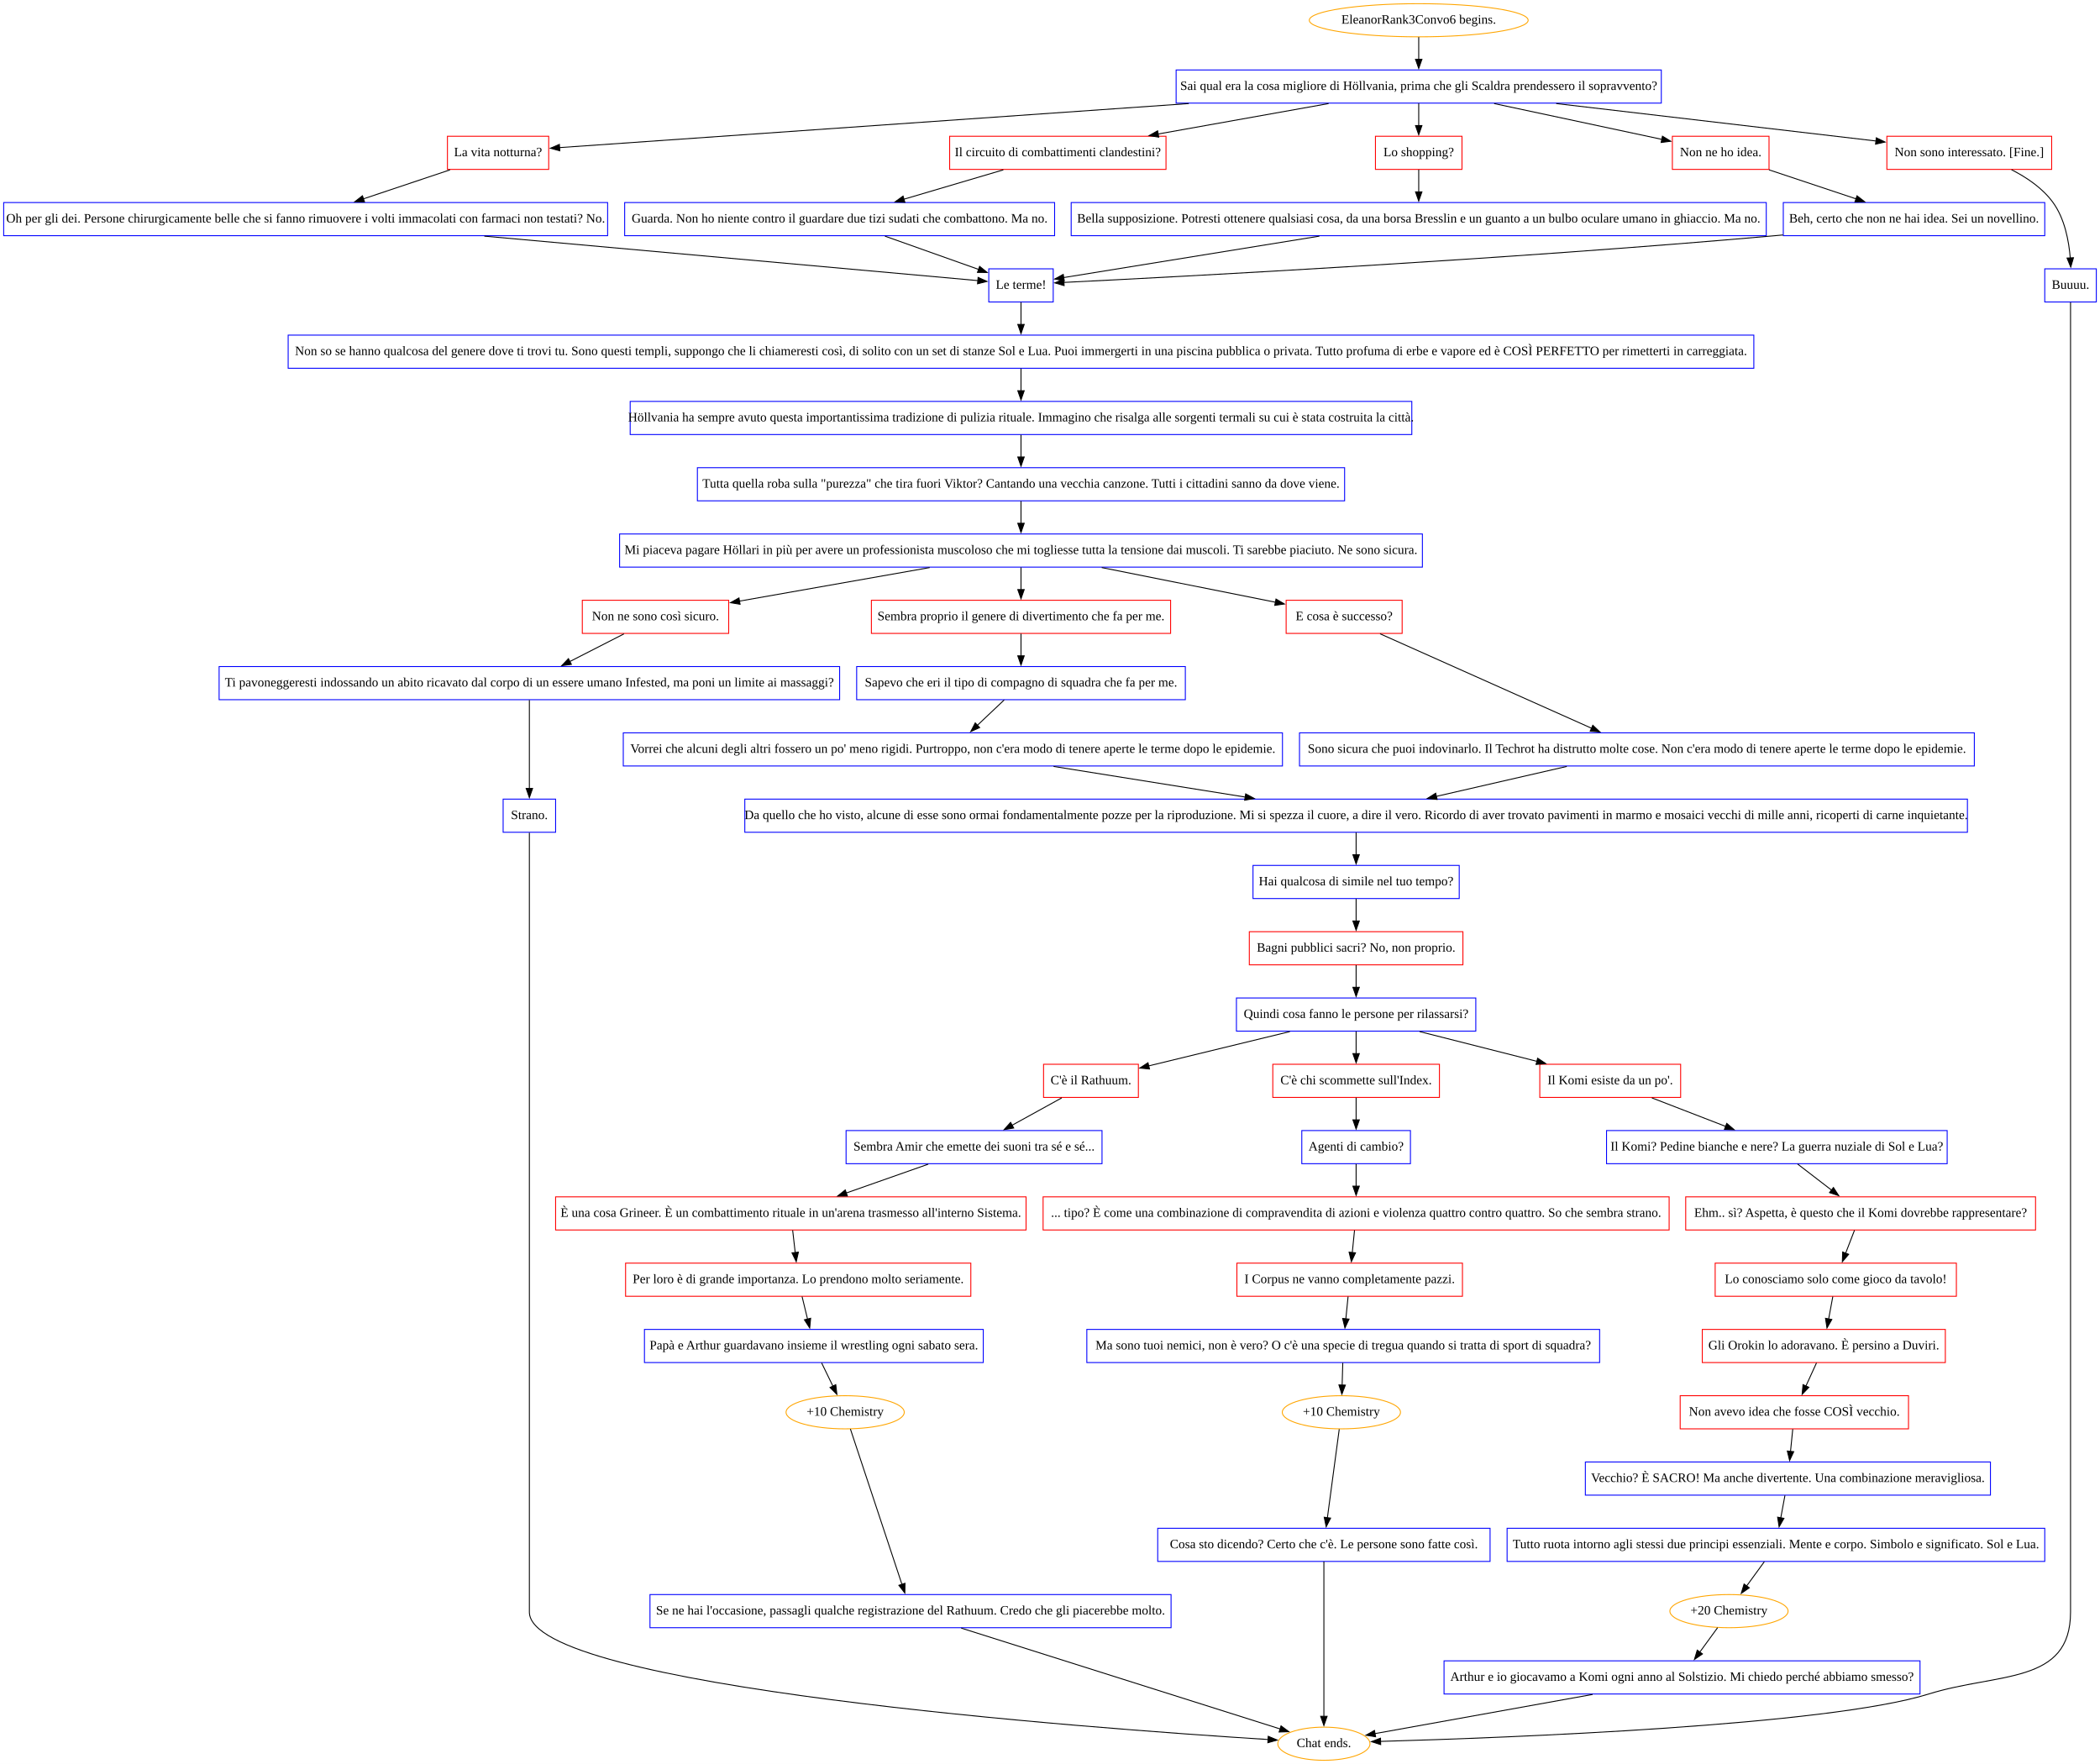
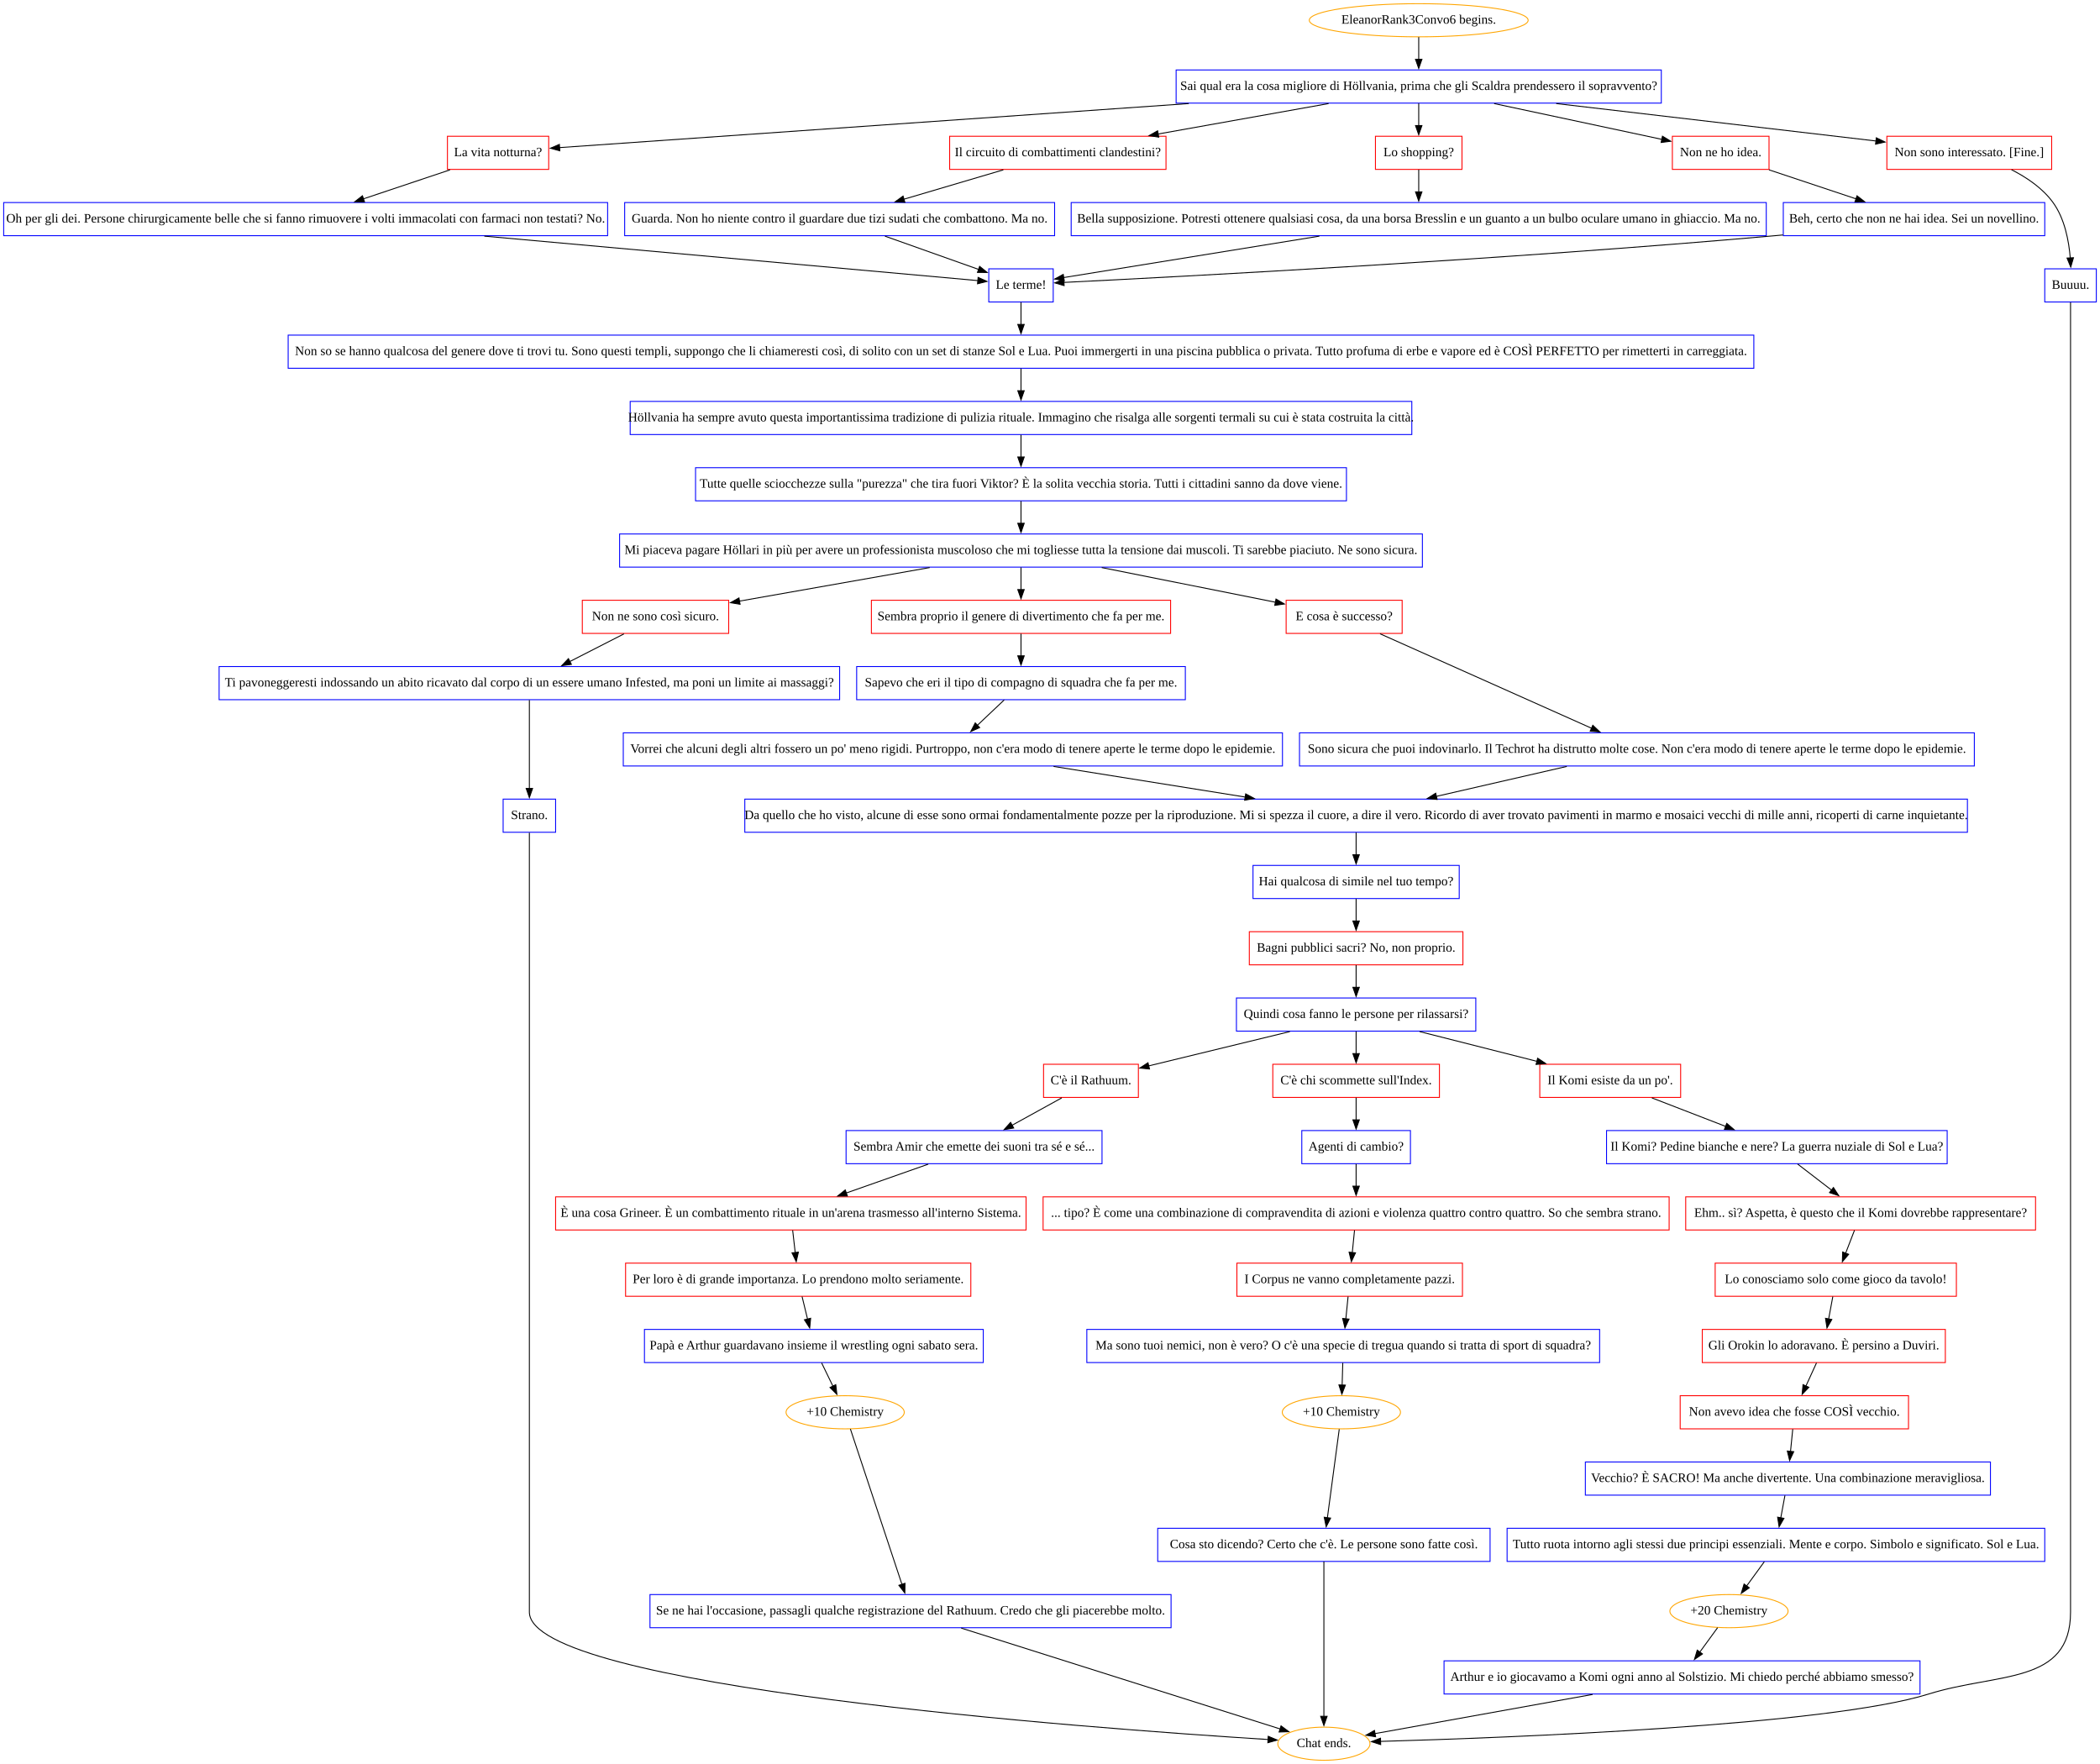
<svg xmlns="http://www.w3.org/2000/svg" width="2281pt" height="1916pt" viewBox="0.00 0.00 2281.00 1916.00">
  <g id="graph0" class="graph" transform="scale(1 1) rotate(0) translate(4 1912)">
    <polygon fill="white" stroke="none" points="-4,4 -4,-1912 2277,-1912 2277,4 -4,4" />
    <g id="node1" class="node">
      <ellipse fill="none" stroke="orange" cx="1537" cy="-1890" rx="118.88" ry="18" />
      <text text-anchor="middle" x="1537" y="-1886.3" font-family="Times New Roman,serif" font-size="14.00">EleanorRank3Convo6 begins.</text>
    </g>
    <g id="node2" class="node">
      <polygon fill="none" stroke="blue" points="1800.5,-1836 1273.5,-1836 1273.5,-1800 1800.5,-1800 1800.5,-1836" />
      <text text-anchor="middle" x="1537" y="-1814.3" font-family="Times New Roman,serif" font-size="14.00">Sai qual era la cosa migliore di Höllvania, prima che gli Scaldra prendessero il sopravvento?</text>
    </g>
    <g id="edge1" class="edge">
      <path fill="none" stroke="black" d="M1537,-1871.7C1537,-1864.41 1537,-1855.73 1537,-1847.54" />
      <polygon fill="black" stroke="black" points="1540.5,-1847.62 1537,-1837.62 1533.5,-1847.62 1540.5,-1847.62" />
    </g>
    <g id="node3" class="node">
      <polygon fill="none" stroke="red" points="592,-1764 482,-1764 482,-1728 592,-1728 592,-1764" />
      <text text-anchor="middle" x="537" y="-1742.3" font-family="Times New Roman,serif" font-size="14.00">La vita notturna?</text>
    </g>
    <g id="edge2" class="edge">
      <path fill="none" stroke="black" d="M1287.24,-1799.52C1060.19,-1783.62 740.4,-1761.24 603.46,-1751.65" />
      <polygon fill="black" stroke="black" points="604.08,-1748.19 593.86,-1750.98 603.59,-1755.17 604.08,-1748.19" />
    </g>
    <g id="node4" class="node">
      <polygon fill="none" stroke="red" points="1262.5,-1764 1027.5,-1764 1027.5,-1728 1262.5,-1728 1262.5,-1764" />
      <text text-anchor="middle" x="1145" y="-1742.3" font-family="Times New Roman,serif" font-size="14.00">Il circuito di combattimenti clandestini?</text>
    </g>
    <g id="edge3" class="edge">
      <path fill="none" stroke="black" d="M1439.09,-1799.52C1382.74,-1789.45 1311.82,-1776.79 1253.74,-1766.42" />
      <polygon fill="black" stroke="black" points="1254.63,-1763.02 1244.17,-1764.71 1253.4,-1769.91 1254.63,-1763.02" />
    </g>
    <g id="node5" class="node">
      <polygon fill="none" stroke="red" points="1584,-1764 1490,-1764 1490,-1728 1584,-1728 1584,-1764" />
      <text text-anchor="middle" x="1537" y="-1742.3" font-family="Times New Roman,serif" font-size="14.00">Lo shopping?</text>
    </g>
    <g id="edge4" class="edge">
      <path fill="none" stroke="black" d="M1537,-1799.7C1537,-1792.41 1537,-1783.73 1537,-1775.54" />
      <polygon fill="black" stroke="black" points="1540.5,-1775.62 1537,-1765.62 1533.5,-1775.62 1540.5,-1775.62" />
    </g>
    <g id="node6" class="node">
      <polygon fill="none" stroke="red" points="1917.5,-1764 1812.5,-1764 1812.5,-1728 1917.5,-1728 1917.5,-1764" />
      <text text-anchor="middle" x="1865" y="-1742.3" font-family="Times New Roman,serif" font-size="14.00">Non ne ho idea.</text>
    </g>
    <g id="edge5" class="edge">
      <path fill="none" stroke="black" d="M1618.92,-1799.52C1675.31,-1787.48 1749.15,-1771.72 1801.18,-1760.62" />
      <polygon fill="black" stroke="black" points="1801.74,-1764.08 1810.79,-1758.57 1800.28,-1757.23 1801.74,-1764.08" />
    </g>
    <g id="node7" class="node">
      <polygon fill="none" stroke="red" points="2224.5,-1764 2045.5,-1764 2045.5,-1728 2224.5,-1728 2224.5,-1764" />
      <text text-anchor="middle" x="2135" y="-1742.3" font-family="Times New Roman,serif" font-size="14.00">Non sono interessato. [Fine.]</text>
    </g>
    <g id="edge6" class="edge">
      <path fill="none" stroke="black" d="M1686.36,-1799.52C1794.73,-1786.83 1938.44,-1770.01 2033.68,-1758.86" />
      <polygon fill="black" stroke="black" points="2034.02,-1762.34 2043.54,-1757.71 2033.2,-1755.39 2034.02,-1762.34" />
    </g>
    <g id="node8" class="node">
      <polygon fill="none" stroke="blue" points="656,-1692 0,-1692 0,-1656 656,-1656 656,-1692" />
      <text text-anchor="middle" x="328" y="-1670.3" font-family="Times New Roman,serif" font-size="14.00">Oh per gli dei. Persone chirurgicamente belle che si fanno rimuovere i volti immacolati con farmaci non testati? No.</text>
    </g>
    <g id="edge7" class="edge">
      <path fill="none" stroke="black" d="M484.8,-1727.52C456.26,-1717.96 420.72,-1706.05 390.69,-1696" />
      <polygon fill="black" stroke="black" points="391.93,-1692.72 381.33,-1692.86 389.7,-1699.36 391.93,-1692.72" />
    </g>
    <g id="node9" class="node">
      <polygon fill="none" stroke="blue" points="1141.5,-1692 674.5,-1692 674.5,-1656 1141.5,-1656 1141.5,-1692" />
      <text text-anchor="middle" x="908" y="-1670.3" font-family="Times New Roman,serif" font-size="14.00">Guarda. Non ho niente contro il guardare due tizi sudati che combattono. Ma no.</text>
    </g>
    <g id="edge8" class="edge">
      <path fill="none" stroke="black" d="M1085.81,-1727.52C1053.02,-1717.83 1012.08,-1705.74 977.75,-1695.6" />
      <polygon fill="black" stroke="black" points="978.88,-1692.29 968.3,-1692.81 976.9,-1699 978.88,-1692.29" />
    </g>
    <g id="node10" class="node">
      <polygon fill="none" stroke="blue" points="1914.5,-1692 1159.5,-1692 1159.5,-1656 1914.5,-1656 1914.5,-1692" />
      <text text-anchor="middle" x="1537" y="-1670.3" font-family="Times New Roman,serif" font-size="14.00">Bella supposizione. Potresti ottenere qualsiasi cosa, da una borsa Bresslin e un guanto a un bulbo oculare umano in ghiaccio. Ma no.</text>
    </g>
    <g id="edge9" class="edge">
      <path fill="none" stroke="black" d="M1537,-1727.7C1537,-1720.41 1537,-1711.73 1537,-1703.54" />
      <polygon fill="black" stroke="black" points="1540.5,-1703.62 1537,-1693.62 1533.5,-1703.62 1540.5,-1703.62" />
    </g>
    <g id="node11" class="node">
      <polygon fill="none" stroke="blue" points="2217,-1692 1933,-1692 1933,-1656 2217,-1656 2217,-1692" />
      <text text-anchor="middle" x="2075" y="-1670.3" font-family="Times New Roman,serif" font-size="14.00">Beh, certo che non ne hai idea. Sei un novellino.</text>
    </g>
    <g id="edge10" class="edge">
      <path fill="none" stroke="black" d="M1917.45,-1727.52C1946.12,-1717.96 1981.84,-1706.05 2012.01,-1696" />
      <polygon fill="black" stroke="black" points="2013.04,-1699.34 2021.42,-1692.86 2010.83,-1692.7 2013.04,-1699.34" />
    </g>
    <g id="node12" class="node">
      <polygon fill="none" stroke="blue" points="2273,-1620 2217,-1620 2217,-1584 2273,-1584 2273,-1620" />
      <text text-anchor="middle" x="2245" y="-1598.3" font-family="Times New Roman,serif" font-size="14.00">Buuuu.</text>
    </g>
    <g id="edge11" class="edge">
      <path fill="none" stroke="black" d="M2180.88,-1727.66C2197.41,-1719.26 2214.74,-1707.55 2226,-1692 2238.62,-1674.58 2243.19,-1650.51 2244.7,-1631.79" />
      <polygon fill="black" stroke="black" points="2248.19,-1632.07 2245.23,-1621.9 2241.2,-1631.7 2248.19,-1632.07" />
    </g>
    <g id="node13" class="node">
      <polygon fill="none" stroke="blue" points="1140,-1620 1070,-1620 1070,-1584 1140,-1584 1140,-1620" />
      <text text-anchor="middle" x="1105" y="-1598.3" font-family="Times New Roman,serif" font-size="14.00">Le terme!</text>
    </g>
    <g id="edge12" class="edge">
      <path fill="none" stroke="black" d="M522.07,-1655.52C701.25,-1639.37 954.79,-1616.53 1058.28,-1607.21" />
      <polygon fill="black" stroke="black" points="1058.41,-1610.71 1068.05,-1606.33 1057.78,-1603.74 1058.41,-1610.71" />
    </g>
    <g id="edge13" class="edge">
      <path fill="none" stroke="black" d="M957.2,-1655.52C988.36,-1644.44 1028.39,-1630.22 1058.93,-1619.37" />
      <polygon fill="black" stroke="black" points="1060.04,-1622.69 1068.29,-1616.04 1057.7,-1616.09 1060.04,-1622.69" />
    </g>
    <g id="edge14" class="edge">
      <path fill="none" stroke="black" d="M1429.1,-1655.52C1339.75,-1641.04 1217.15,-1621.17 1151.3,-1610.5" />
      <polygon fill="black" stroke="black" points="1152,-1607.07 1141.57,-1608.93 1150.88,-1613.98 1152,-1607.07" />
    </g>
    <g id="edge15" class="edge">
      <path fill="none" stroke="black" d="M1932.75,-1656.8C1929.81,-1656.52 1926.89,-1656.26 1924,-1656 1630.45,-1629.99 1276.64,-1611.41 1151.55,-1605.24" />
      <polygon fill="black" stroke="black" points="1151.84,-1601.75 1141.68,-1604.75 1151.5,-1608.74 1151.84,-1601.75" />
    </g>
    <g id="node14" class="node">
      <ellipse fill="none" stroke="orange" cx="1434" cy="-18" rx="50.09" ry="18" />
      <text text-anchor="middle" x="1434" y="-14.3" font-family="Times New Roman,serif" font-size="14.00">Chat ends.</text>
    </g>
    <g id="edge16" class="edge">
      <path fill="none" stroke="black" d="M2245,-1583.51C2245,-1556.71 2245,-1503.87 2245,-1459 2245,-1459 2245,-1459 2245,-161 2245,-81.95 2166.47,-95.53 2091,-72 1980.89,-37.67 1636.81,-24.54 1495.51,-20.51" />
      <polygon fill="black" stroke="black" points="1495.69,-17.02 1485.6,-20.24 1495.5,-24.01 1495.69,-17.02" />
    </g>
    <g id="node15" class="node">
      <polygon fill="none" stroke="blue" points="1901,-1548 309,-1548 309,-1512 1901,-1512 1901,-1548" />
      <text text-anchor="middle" x="1105" y="-1526.3" font-family="Times New Roman,serif" font-size="14.00">Non so se hanno qualcosa del genere dove ti trovi tu. Sono questi templi, suppongo che li chiameresti così, di solito con un set di stanze Sol e Lua. Puoi immergerti in una piscina pubblica o privata. Tutto profuma di erbe e vapore ed è COSÌ PERFETTO per rimetterti in carreggiata.</text>
    </g>
    <g id="edge17" class="edge">
      <path fill="none" stroke="black" d="M1105,-1583.7C1105,-1576.41 1105,-1567.73 1105,-1559.54" />
      <polygon fill="black" stroke="black" points="1108.5,-1559.62 1105,-1549.62 1101.5,-1559.62 1108.5,-1559.62" />
    </g>
    <g id="node16" class="node">
      <polygon fill="none" stroke="blue" points="1529.5,-1476 680.5,-1476 680.5,-1440 1529.5,-1440 1529.5,-1476" />
      <text text-anchor="middle" x="1105" y="-1454.3" font-family="Times New Roman,serif" font-size="14.00">Höllvania ha sempre avuto questa importantissima tradizione di pulizia rituale. Immagino che risalga alle sorgenti termali su cui è stata costruita la città.</text>
    </g>
    <g id="edge18" class="edge">
      <path fill="none" stroke="black" d="M1105,-1511.7C1105,-1504.41 1105,-1495.73 1105,-1487.54" />
      <polygon fill="black" stroke="black" points="1108.5,-1487.62 1105,-1477.62 1101.5,-1487.62 1108.5,-1487.62" />
    </g>
    <g id="node17" class="node">
-       <polygon fill="none" stroke="blue" points="1456.5,-1404 753.5,-1404 753.5,-1368 1456.5,-1368 1456.5,-1404" />
-       <text text-anchor="middle" x="1105" y="-1382.3" font-family="Times New Roman,serif" font-size="14.00">Tutta quella roba sulla "purezza" che tira fuori Viktor? Cantando una vecchia canzone. Tutti i cittadini sanno da dove viene.</text>
+       <polygon fill="none" stroke="blue" points="1458.5,-1404 751.5,-1404 751.5,-1368 1458.5,-1368 1458.5,-1404" />
+       <text text-anchor="middle" x="1105" y="-1382.3" font-family="Times New Roman,serif" font-size="14.00">Tutte quelle sciocchezze sulla "purezza" che tira fuori Viktor? È la solita vecchia storia. Tutti i cittadini sanno da dove viene.</text>
    </g>
    <g id="edge19" class="edge">
      <path fill="none" stroke="black" d="M1105,-1439.7C1105,-1432.41 1105,-1423.73 1105,-1415.54" />
      <polygon fill="black" stroke="black" points="1108.5,-1415.62 1105,-1405.62 1101.5,-1415.62 1108.5,-1415.62" />
    </g>
    <g id="node18" class="node">
      <polygon fill="none" stroke="blue" points="1541,-1332 669,-1332 669,-1296 1541,-1296 1541,-1332" />
      <text text-anchor="middle" x="1105" y="-1310.3" font-family="Times New Roman,serif" font-size="14.00">Mi piaceva pagare Höllari in più per avere un professionista muscoloso che mi togliesse tutta la tensione dai muscoli. Ti sarebbe piaciuto. Ne sono sicura.</text>
    </g>
    <g id="edge20" class="edge">
      <path fill="none" stroke="black" d="M1105,-1367.7C1105,-1360.41 1105,-1351.73 1105,-1343.54" />
      <polygon fill="black" stroke="black" points="1108.5,-1343.62 1105,-1333.62 1101.5,-1343.62 1108.5,-1343.62" />
    </g>
    <g id="node19" class="node">
      <polygon fill="none" stroke="red" points="787.5,-1260 628.5,-1260 628.5,-1224 787.5,-1224 787.5,-1260" />
      <text text-anchor="middle" x="708" y="-1238.3" font-family="Times New Roman,serif" font-size="14.00">Non ne sono così sicuro.</text>
    </g>
    <g id="edge21" class="edge">
      <path fill="none" stroke="black" d="M1005.84,-1295.52C942.5,-1284.35 860.96,-1269.97 799.22,-1259.08" />
      <polygon fill="black" stroke="black" points="799.87,-1255.65 789.42,-1257.36 798.66,-1262.54 799.87,-1255.65" />
    </g>
    <g id="node20" class="node">
      <polygon fill="none" stroke="red" points="1267.5,-1260 942.5,-1260 942.5,-1224 1267.5,-1224 1267.5,-1260" />
      <text text-anchor="middle" x="1105" y="-1238.3" font-family="Times New Roman,serif" font-size="14.00">Sembra proprio il genere di divertimento che fa per me.</text>
    </g>
    <g id="edge22" class="edge">
      <path fill="none" stroke="black" d="M1105,-1295.7C1105,-1288.41 1105,-1279.73 1105,-1271.54" />
      <polygon fill="black" stroke="black" points="1108.5,-1271.62 1105,-1261.62 1101.5,-1271.62 1108.5,-1271.62" />
    </g>
    <g id="node21" class="node">
      <polygon fill="none" stroke="red" points="1519,-1260 1393,-1260 1393,-1224 1519,-1224 1519,-1260" />
      <text text-anchor="middle" x="1456" y="-1238.3" font-family="Times New Roman,serif" font-size="14.00">E cosa è successo?</text>
    </g>
    <g id="edge23" class="edge">
      <path fill="none" stroke="black" d="M1192.67,-1295.52C1250.8,-1283.92 1326.25,-1268.88 1381.48,-1257.86" />
      <polygon fill="black" stroke="black" points="1381.99,-1261.33 1391.11,-1255.94 1380.62,-1254.46 1381.99,-1261.33" />
    </g>
    <g id="node22" class="node">
      <polygon fill="none" stroke="blue" points="908,-1188 234,-1188 234,-1152 908,-1152 908,-1188" />
      <text text-anchor="middle" x="571" y="-1166.3" font-family="Times New Roman,serif" font-size="14.00">Ti pavoneggeresti indossando un abito ricavato dal corpo di un essere umano Infested, ma poni un limite ai massaggi?</text>
    </g>
    <g id="edge24" class="edge">
      <path fill="none" stroke="black" d="M673.78,-1223.52C655.99,-1214.43 634.05,-1203.22 615.01,-1193.49" />
      <polygon fill="black" stroke="black" points="616.63,-1190.38 606.13,-1188.95 613.44,-1196.62 616.63,-1190.38" />
    </g>
    <g id="node23" class="node">
      <polygon fill="none" stroke="blue" points="1283.5,-1188 926.5,-1188 926.5,-1152 1283.5,-1152 1283.5,-1188" />
      <text text-anchor="middle" x="1105" y="-1166.3" font-family="Times New Roman,serif" font-size="14.00">Sapevo che eri il tipo di compagno di squadra che fa per me.</text>
    </g>
    <g id="edge25" class="edge">
      <path fill="none" stroke="black" d="M1105,-1223.7C1105,-1216.41 1105,-1207.73 1105,-1199.54" />
      <polygon fill="black" stroke="black" points="1108.5,-1199.62 1105,-1189.62 1101.5,-1199.62 1108.5,-1199.62" />
    </g>
    <g id="node24" class="node">
      <polygon fill="none" stroke="blue" points="2140.5,-1116 1407.5,-1116 1407.5,-1080 2140.5,-1080 2140.5,-1116" />
      <text text-anchor="middle" x="1774" y="-1094.3" font-family="Times New Roman,serif" font-size="14.00">Sono sicura che puoi indovinarlo. Il Techrot ha distrutto molte cose. Non c'era modo di tenere aperte le terme dopo le epidemie.</text>
    </g>
    <g id="edge26" class="edge">
      <path fill="none" stroke="black" d="M1494.99,-1223.59C1552.96,-1197.7 1661.82,-1149.09 1725.06,-1120.85" />
      <polygon fill="black" stroke="black" points="1726.1,-1124.22 1733.8,-1116.95 1723.25,-1117.83 1726.1,-1124.22" />
    </g>
    <g id="node25" class="node">
      <polygon fill="none" stroke="blue" points="599.5,-1044 542.5,-1044 542.5,-1008 599.5,-1008 599.5,-1044" />
      <text text-anchor="middle" x="571" y="-1022.3" font-family="Times New Roman,serif" font-size="14.00">Strano.</text>
    </g>
    <g id="edge27" class="edge">
      <path fill="none" stroke="black" d="M571,-1151.59C571,-1127.61 571,-1084.14 571,-1055.42" />
      <polygon fill="black" stroke="black" points="574.5,-1055.62 571,-1045.62 567.5,-1055.62 574.5,-1055.62" />
    </g>
    <g id="node26" class="node">
      <polygon fill="none" stroke="blue" points="1389,-1116 673,-1116 673,-1080 1389,-1080 1389,-1116" />
      <text text-anchor="middle" x="1031" y="-1094.3" font-family="Times New Roman,serif" font-size="14.00">Vorrei che alcuni degli altri fossero un po' meno rigidi. Purtroppo, non c'era modo di tenere aperte le terme dopo le epidemie.</text>
    </g>
    <g id="edge28" class="edge">
      <path fill="none" stroke="black" d="M1086.71,-1151.7C1077.9,-1143.37 1067.18,-1133.22 1057.5,-1124.07" />
      <polygon fill="black" stroke="black" points="1060.11,-1121.72 1050.44,-1117.39 1055.3,-1126.8 1060.11,-1121.72" />
    </g>
    <g id="node27" class="node">
      <polygon fill="none" stroke="blue" points="2133,-1044 805,-1044 805,-1008 2133,-1008 2133,-1044" />
      <text text-anchor="middle" x="1469" y="-1022.3" font-family="Times New Roman,serif" font-size="14.00">Da quello che ho visto, alcune di esse sono ormai fondamentalmente pozze per la riproduzione. Mi si spezza il cuore, a dire il vero. Ricordo di aver trovato pavimenti in marmo e mosaici vecchi di mille anni, ricoperti di carne inquietante.</text>
    </g>
    <g id="edge29" class="edge">
      <path fill="none" stroke="black" d="M1697.82,-1079.52C1654.8,-1069.64 1600.86,-1057.26 1556.15,-1047" />
      <polygon fill="black" stroke="black" points="1557,-1043.61 1546.47,-1044.78 1555.44,-1050.43 1557,-1043.61" />
    </g>
    <g id="edge30" class="edge">
      <path fill="none" stroke="black" d="M571,-1007.51C571,-980.71 571,-927.87 571,-883 571,-883 571,-883 571,-161 571,-79.54 1177.44,-34.87 1373.59,-22.55" />
      <polygon fill="black" stroke="black" points="1373.54,-26.06 1383.31,-21.94 1373.11,-19.07 1373.54,-26.06" />
    </g>
    <g id="edge31" class="edge">
      <path fill="none" stroke="black" d="M1140.4,-1079.52C1203.75,-1069.39 1283.59,-1056.63 1348.71,-1046.22" />
      <polygon fill="black" stroke="black" points="1349.04,-1049.72 1358.37,-1044.68 1347.94,-1042.8 1349.04,-1049.72" />
    </g>
    <g id="node28" class="node">
      <polygon fill="none" stroke="blue" points="1581,-972 1357,-972 1357,-936 1581,-936 1581,-972" />
      <text text-anchor="middle" x="1469" y="-950.3" font-family="Times New Roman,serif" font-size="14.00">Hai qualcosa di simile nel tuo tempo?</text>
    </g>
    <g id="edge32" class="edge">
      <path fill="none" stroke="black" d="M1469,-1007.7C1469,-1000.41 1469,-991.73 1469,-983.54" />
      <polygon fill="black" stroke="black" points="1472.5,-983.62 1469,-973.62 1465.5,-983.62 1472.5,-983.62" />
    </g>
    <g id="node29" class="node">
      <polygon fill="none" stroke="red" points="1585,-900 1353,-900 1353,-864 1585,-864 1585,-900" />
      <text text-anchor="middle" x="1469" y="-878.3" font-family="Times New Roman,serif" font-size="14.00">Bagni pubblici sacri? No, non proprio.</text>
    </g>
    <g id="edge33" class="edge">
      <path fill="none" stroke="black" d="M1469,-935.7C1469,-928.41 1469,-919.73 1469,-911.54" />
      <polygon fill="black" stroke="black" points="1472.5,-911.62 1469,-901.62 1465.5,-911.62 1472.5,-911.62" />
    </g>
    <g id="node30" class="node">
      <polygon fill="none" stroke="blue" points="1599,-828 1339,-828 1339,-792 1599,-792 1599,-828" />
      <text text-anchor="middle" x="1469" y="-806.3" font-family="Times New Roman,serif" font-size="14.00">Quindi cosa fanno le persone per rilassarsi?</text>
    </g>
    <g id="edge34" class="edge">
      <path fill="none" stroke="black" d="M1469,-863.7C1469,-856.41 1469,-847.73 1469,-839.54" />
      <polygon fill="black" stroke="black" points="1472.5,-839.62 1469,-829.62 1465.5,-839.62 1472.5,-839.62" />
    </g>
    <g id="node31" class="node">
      <polygon fill="none" stroke="red" points="1232.5,-756 1129.5,-756 1129.5,-720 1232.5,-720 1232.5,-756" />
      <text text-anchor="middle" x="1181" y="-734.3" font-family="Times New Roman,serif" font-size="14.00">C'è il Rathuum.</text>
    </g>
    <g id="edge35" class="edge">
      <path fill="none" stroke="black" d="M1397.07,-791.52C1349.92,-780.06 1288.87,-765.22 1243.7,-754.24" />
      <polygon fill="black" stroke="black" points="1244.59,-750.85 1234.05,-751.89 1242.94,-757.66 1244.59,-750.85" />
    </g>
    <g id="node32" class="node">
      <polygon fill="none" stroke="red" points="1559.5,-756 1378.5,-756 1378.5,-720 1559.5,-720 1559.5,-756" />
      <text text-anchor="middle" x="1469" y="-734.3" font-family="Times New Roman,serif" font-size="14.00">C'è chi scommette sull'Index.</text>
    </g>
    <g id="edge36" class="edge">
      <path fill="none" stroke="black" d="M1469,-791.7C1469,-784.41 1469,-775.73 1469,-767.54" />
      <polygon fill="black" stroke="black" points="1472.5,-767.62 1469,-757.62 1465.5,-767.62 1472.5,-767.62" />
    </g>
    <g id="node33" class="node">
      <polygon fill="none" stroke="red" points="1821.5,-756 1668.5,-756 1668.5,-720 1821.5,-720 1821.5,-756" />
      <text text-anchor="middle" x="1745" y="-734.3" font-family="Times New Roman,serif" font-size="14.00">Il Komi esiste da un po'.</text>
    </g>
    <g id="edge37" class="edge">
      <path fill="none" stroke="black" d="M1537.93,-791.52C1576.61,-781.71 1625.04,-769.43 1665.33,-759.21" />
      <polygon fill="black" stroke="black" points="1666.17,-762.6 1675,-756.75 1664.45,-755.82 1666.17,-762.6" />
    </g>
    <g id="node34" class="node">
      <polygon fill="none" stroke="blue" points="1193,-684 915,-684 915,-648 1193,-648 1193,-684" />
      <text text-anchor="middle" x="1054" y="-662.3" font-family="Times New Roman,serif" font-size="14.00">Sembra Amir che emette dei suoni tra sé e sé...</text>
    </g>
    <g id="edge38" class="edge">
      <path fill="none" stroke="black" d="M1149.28,-719.52C1132.94,-710.51 1112.83,-699.42 1095.29,-689.76" />
      <polygon fill="black" stroke="black" points="1097.09,-686.75 1086.64,-684.99 1093.71,-692.88 1097.09,-686.75" />
    </g>
    <g id="node35" class="node">
      <polygon fill="none" stroke="blue" points="1528,-684 1410,-684 1410,-648 1528,-648 1528,-684" />
      <text text-anchor="middle" x="1469" y="-662.3" font-family="Times New Roman,serif" font-size="14.00">Agenti di cambio?</text>
    </g>
    <g id="edge39" class="edge">
      <path fill="none" stroke="black" d="M1469,-719.7C1469,-712.41 1469,-703.73 1469,-695.54" />
      <polygon fill="black" stroke="black" points="1472.5,-695.62 1469,-685.62 1465.5,-695.62 1472.5,-695.62" />
    </g>
    <g id="node36" class="node">
      <polygon fill="none" stroke="blue" points="2111,-684 1741,-684 1741,-648 2111,-648 2111,-684" />
      <text text-anchor="middle" x="1926" y="-662.3" font-family="Times New Roman,serif" font-size="14.00">Il Komi? Pedine bianche e nere? La guerra nuziale di Sol e Lua?</text>
    </g>
    <g id="edge40" class="edge">
      <path fill="none" stroke="black" d="M1790.21,-719.52C1814.49,-710.13 1844.63,-698.47 1870.34,-688.53" />
      <polygon fill="black" stroke="black" points="1871.58,-691.8 1879.64,-684.93 1869.05,-685.27 1871.58,-691.8" />
    </g>
    <g id="node37" class="node">
      <polygon fill="none" stroke="red" points="1110.5,-612 599.5,-612 599.5,-576 1110.5,-576 1110.5,-612" />
      <text text-anchor="middle" x="855" y="-590.3" font-family="Times New Roman,serif" font-size="14.00">È una cosa Grineer. È un combattimento rituale in un'arena trasmesso all'interno Sistema.</text>
    </g>
    <g id="edge41" class="edge">
      <path fill="none" stroke="black" d="M1004.3,-647.52C977.25,-638 943.58,-626.16 915.06,-616.13" />
      <polygon fill="black" stroke="black" points="916.44,-612.9 905.84,-612.88 914.11,-619.5 916.44,-612.9" />
    </g>
    <g id="node38" class="node">
      <polygon fill="none" stroke="red" points="1809,-612 1129,-612 1129,-576 1809,-576 1809,-612" />
      <text text-anchor="middle" x="1469" y="-590.3" font-family="Times New Roman,serif" font-size="14.00">... tipo? È come una combinazione di compravendita di azioni e violenza quattro contro quattro. So che sembra strano.</text>
    </g>
    <g id="edge42" class="edge">
      <path fill="none" stroke="black" d="M1469,-647.7C1469,-640.41 1469,-631.73 1469,-623.54" />
      <polygon fill="black" stroke="black" points="1472.5,-623.62 1469,-613.62 1465.5,-623.62 1472.5,-623.62" />
    </g>
    <g id="node39" class="node">
      <polygon fill="none" stroke="red" points="2207,-612 1827,-612 1827,-576 2207,-576 2207,-612" />
      <text text-anchor="middle" x="2017" y="-590.3" font-family="Times New Roman,serif" font-size="14.00">Ehm.. sì? Aspetta, è questo che il Komi dovrebbe rappresentare?</text>
    </g>
    <g id="edge43" class="edge">
      <path fill="none" stroke="black" d="M1948.49,-647.7C1959.65,-639.11 1973.31,-628.61 1985.49,-619.24" />
      <polygon fill="black" stroke="black" points="1987.46,-622.14 1993.25,-613.27 1983.19,-616.59 1987.46,-622.14" />
    </g>
    <g id="node40" class="node">
      <polygon fill="none" stroke="red" points="1050.5,-540 675.5,-540 675.5,-504 1050.5,-504 1050.5,-540" />
      <text text-anchor="middle" x="863" y="-518.3" font-family="Times New Roman,serif" font-size="14.00">Per loro è di grande importanza. Lo prendono molto seriamente.</text>
    </g>
    <g id="edge44" class="edge">
      <path fill="none" stroke="black" d="M856.98,-575.7C857.81,-568.41 858.8,-559.73 859.74,-551.54" />
      <polygon fill="black" stroke="black" points="863.22,-551.94 860.87,-541.61 856.26,-551.15 863.22,-551.94" />
    </g>
    <g id="node41" class="node">
      <polygon fill="none" stroke="red" points="1584.5,-540 1339.5,-540 1339.5,-504 1584.5,-504 1584.5,-540" />
      <text text-anchor="middle" x="1462" y="-518.3" font-family="Times New Roman,serif" font-size="14.00">I Corpus ne vanno completamente pazzi.</text>
    </g>
    <g id="edge45" class="edge">
      <path fill="none" stroke="black" d="M1467.27,-575.7C1466.54,-568.41 1465.67,-559.73 1464.85,-551.54" />
      <polygon fill="black" stroke="black" points="1468.34,-551.21 1463.86,-541.61 1461.37,-551.91 1468.34,-551.21" />
    </g>
    <g id="node42" class="node">
      <polygon fill="none" stroke="red" points="2121,-540 1859,-540 1859,-504 2121,-504 2121,-540" />
      <text text-anchor="middle" x="1990" y="-518.3" font-family="Times New Roman,serif" font-size="14.00">Lo conosciamo solo come gioco da tavolo!</text>
    </g>
    <g id="edge46" class="edge">
      <path fill="none" stroke="black" d="M2010.33,-575.7C2007.42,-568.15 2003.93,-559.12 2000.68,-550.68" />
      <polygon fill="black" stroke="black" points="2004.01,-549.59 1997.14,-541.52 1997.48,-552.11 2004.01,-549.59" />
    </g>
    <g id="node43" class="node">
      <polygon fill="none" stroke="blue" points="1064,-468 696,-468 696,-432 1064,-432 1064,-468" />
      <text text-anchor="middle" x="880" y="-446.3" font-family="Times New Roman,serif" font-size="14.00">Papà e Arthur guardavano insieme il wrestling ogni sabato sera.</text>
    </g>
    <g id="edge47" class="edge">
      <path fill="none" stroke="black" d="M867.2,-503.7C868.99,-496.32 871.13,-487.52 873.14,-479.25" />
      <polygon fill="black" stroke="black" points="876.53,-480.12 875.49,-469.58 869.73,-478.47 876.53,-480.12" />
    </g>
    <g id="node44" class="node">
      <polygon fill="none" stroke="blue" points="1733.5,-468 1176.5,-468 1176.5,-432 1733.5,-432 1733.5,-468" />
      <text text-anchor="middle" x="1455" y="-446.3" font-family="Times New Roman,serif" font-size="14.00">Ma sono tuoi nemici, non è vero? O c'è una specie di tregua quando si tratta di sport di squadra?</text>
    </g>
    <g id="edge48" class="edge">
      <path fill="none" stroke="black" d="M1460.27,-503.7C1459.54,-496.41 1458.67,-487.73 1457.85,-479.54" />
      <polygon fill="black" stroke="black" points="1461.34,-479.21 1456.86,-469.61 1454.37,-479.91 1461.34,-479.21" />
    </g>
    <g id="node45" class="node">
      <polygon fill="none" stroke="red" points="2109,-468 1845,-468 1845,-432 2109,-432 2109,-468" />
      <text text-anchor="middle" x="1977" y="-446.3" font-family="Times New Roman,serif" font-size="14.00">Gli Orokin lo adoravano. È persino a Duviri.</text>
    </g>
    <g id="edge49" class="edge">
      <path fill="none" stroke="black" d="M1986.79,-503.7C1985.42,-496.32 1983.78,-487.52 1982.25,-479.25" />
      <polygon fill="black" stroke="black" points="1985.72,-478.79 1980.45,-469.59 1978.84,-480.06 1985.72,-478.79" />
    </g>
    <g id="node46" class="node">
      <ellipse fill="none" stroke="orange" cx="914" cy="-378" rx="64.19" ry="18" />
      <text text-anchor="middle" x="914" y="-374.3" font-family="Times New Roman,serif" font-size="14.00">+10 Chemistry</text>
    </g>
    <g id="edge50" class="edge">
      <path fill="none" stroke="black" d="M888.4,-431.7C892.11,-424.07 896.56,-414.92 900.69,-406.4" />
      <polygon fill="black" stroke="black" points="903.81,-407.99 905.03,-397.47 897.51,-404.93 903.81,-407.99" />
    </g>
    <g id="node47" class="node">
      <ellipse fill="none" stroke="orange" cx="1453" cy="-378" rx="64.19" ry="18" />
      <text text-anchor="middle" x="1453" y="-374.3" font-family="Times New Roman,serif" font-size="14.00">+10 Chemistry</text>
    </g>
    <g id="edge51" class="edge">
      <path fill="none" stroke="black" d="M1454.51,-431.7C1454.3,-424.41 1454.05,-415.73 1453.82,-407.54" />
      <polygon fill="black" stroke="black" points="1457.32,-407.51 1453.53,-397.62 1450.32,-407.71 1457.32,-407.51" />
    </g>
    <g id="node48" class="node">
      <polygon fill="none" stroke="red" points="2069,-396 1821,-396 1821,-360 2069,-360 2069,-396" />
      <text text-anchor="middle" x="1945" y="-374.3" font-family="Times New Roman,serif" font-size="14.00">Non avevo idea che fosse COSÌ vecchio.</text>
    </g>
    <g id="edge52" class="edge">
      <path fill="none" stroke="black" d="M1969.09,-431.7C1965.6,-424.07 1961.42,-414.92 1957.52,-406.4" />
      <polygon fill="black" stroke="black" points="1960.79,-405.12 1953.45,-397.48 1954.42,-408.03 1960.79,-405.12" />
    </g>
    <g id="node49" class="node">
      <polygon fill="none" stroke="blue" points="1268,-180 702,-180 702,-144 1268,-144 1268,-180" />
      <text text-anchor="middle" x="985" y="-158.3" font-family="Times New Roman,serif" font-size="14.00">Se ne hai l'occasione, passagli qualche registrazione del Rathuum. Credo che gli piacerebbe molto.</text>
    </g>
    <g id="edge53" class="edge">
      <path fill="none" stroke="black" d="M919.69,-359.85C931.92,-322.99 960.81,-235.92 975.72,-190.96" />
      <polygon fill="black" stroke="black" points="978.98,-192.26 978.81,-181.67 972.34,-190.06 978.98,-192.26" />
    </g>
    <g id="node50" class="node">
      <polygon fill="none" stroke="blue" points="1614.5,-252 1253.5,-252 1253.5,-216 1614.5,-216 1614.5,-252" />
      <text text-anchor="middle" x="1434" y="-230.3" font-family="Times New Roman,serif" font-size="14.00">Cosa sto dicendo? Certo che c'è. Le persone sono fatte così.</text>
    </g>
    <g id="edge54" class="edge">
      <path fill="none" stroke="black" d="M1450.67,-359.59C1447.46,-335.61 1441.65,-292.14 1437.8,-263.42" />
      <polygon fill="black" stroke="black" points="1441.29,-263.06 1436.49,-253.61 1434.35,-263.99 1441.29,-263.06" />
    </g>
    <g id="node51" class="node">
      <polygon fill="none" stroke="blue" points="2158,-324 1718,-324 1718,-288 2158,-288 2158,-324" />
      <text text-anchor="middle" x="1938" y="-302.3" font-family="Times New Roman,serif" font-size="14.00">Vecchio? È SACRO! Ma anche divertente. Una combinazione meravigliosa.</text>
    </g>
    <g id="edge55" class="edge">
      <path fill="none" stroke="black" d="M1943.27,-359.7C1942.54,-352.41 1941.67,-343.73 1940.85,-335.54" />
      <polygon fill="black" stroke="black" points="1944.34,-335.21 1939.86,-325.61 1937.37,-335.91 1944.34,-335.21" />
    </g>
    <g id="edge56" class="edge">
      <path fill="none" stroke="black" d="M1040.06,-143.59C1129.03,-115.45 1302.89,-60.47 1386.65,-33.97" />
      <polygon fill="black" stroke="black" points="1387.45,-37.39 1395.93,-31.04 1385.34,-30.72 1387.45,-37.39" />
    </g>
    <g id="edge57" class="edge">
      <path fill="none" stroke="black" d="M1434,-215.85C1434,-179.14 1434,-92.66 1434,-47.53" />
      <polygon fill="black" stroke="black" points="1437.5,-47.75 1434,-37.75 1430.5,-47.75 1437.5,-47.75" />
    </g>
    <g id="node52" class="node">
      <polygon fill="none" stroke="blue" points="2217,-252 1633,-252 1633,-216 2217,-216 2217,-252" />
      <text text-anchor="middle" x="1925" y="-230.3" font-family="Times New Roman,serif" font-size="14.00">Tutto ruota intorno agli stessi due principi essenziali. Mente e corpo. Simbolo e significato. Sol e Lua.</text>
    </g>
    <g id="edge58" class="edge">
      <path fill="none" stroke="black" d="M1934.79,-287.7C1933.42,-280.32 1931.78,-271.52 1930.25,-263.25" />
      <polygon fill="black" stroke="black" points="1933.72,-262.79 1928.45,-253.59 1926.84,-264.06 1933.72,-262.79" />
    </g>
    <g id="node53" class="node">
      <ellipse fill="none" stroke="orange" cx="1874" cy="-162" rx="64.19" ry="18" />
      <text text-anchor="middle" x="1874" y="-158.3" font-family="Times New Roman,serif" font-size="14.00">+20 Chemistry</text>
    </g>
    <g id="edge59" class="edge">
      <path fill="none" stroke="black" d="M1912.39,-215.7C1906.59,-207.73 1899.57,-198.1 1893.14,-189.26" />
      <polygon fill="black" stroke="black" points="1896.07,-187.35 1887.35,-181.33 1890.41,-191.47 1896.07,-187.35" />
    </g>
    <g id="node54" class="node">
      <polygon fill="none" stroke="blue" points="2081.5,-108 1564.5,-108 1564.5,-72 2081.5,-72 2081.5,-108" />
      <text text-anchor="middle" x="1823" y="-86.3" font-family="Times New Roman,serif" font-size="14.00">Arthur e io giocavamo a Komi ogni anno al Solstizio. Mi chiedo perché abbiamo smesso?</text>
    </g>
    <g id="edge60" class="edge">
      <path fill="none" stroke="black" d="M1861.65,-144.05C1855.85,-136.09 1848.8,-126.41 1842.31,-117.51" />
      <polygon fill="black" stroke="black" points="1845.2,-115.52 1836.48,-109.5 1839.54,-119.64 1845.2,-115.52" />
    </g>
    <g id="edge61" class="edge">
      <path fill="none" stroke="black" d="M1725.84,-71.52C1651.16,-58.08 1550.69,-40 1489.23,-28.94" />
      <polygon fill="black" stroke="black" points="1490.18,-25.55 1479.72,-27.23 1488.94,-32.44 1490.18,-25.55" />
    </g>
  </g>
</svg>
